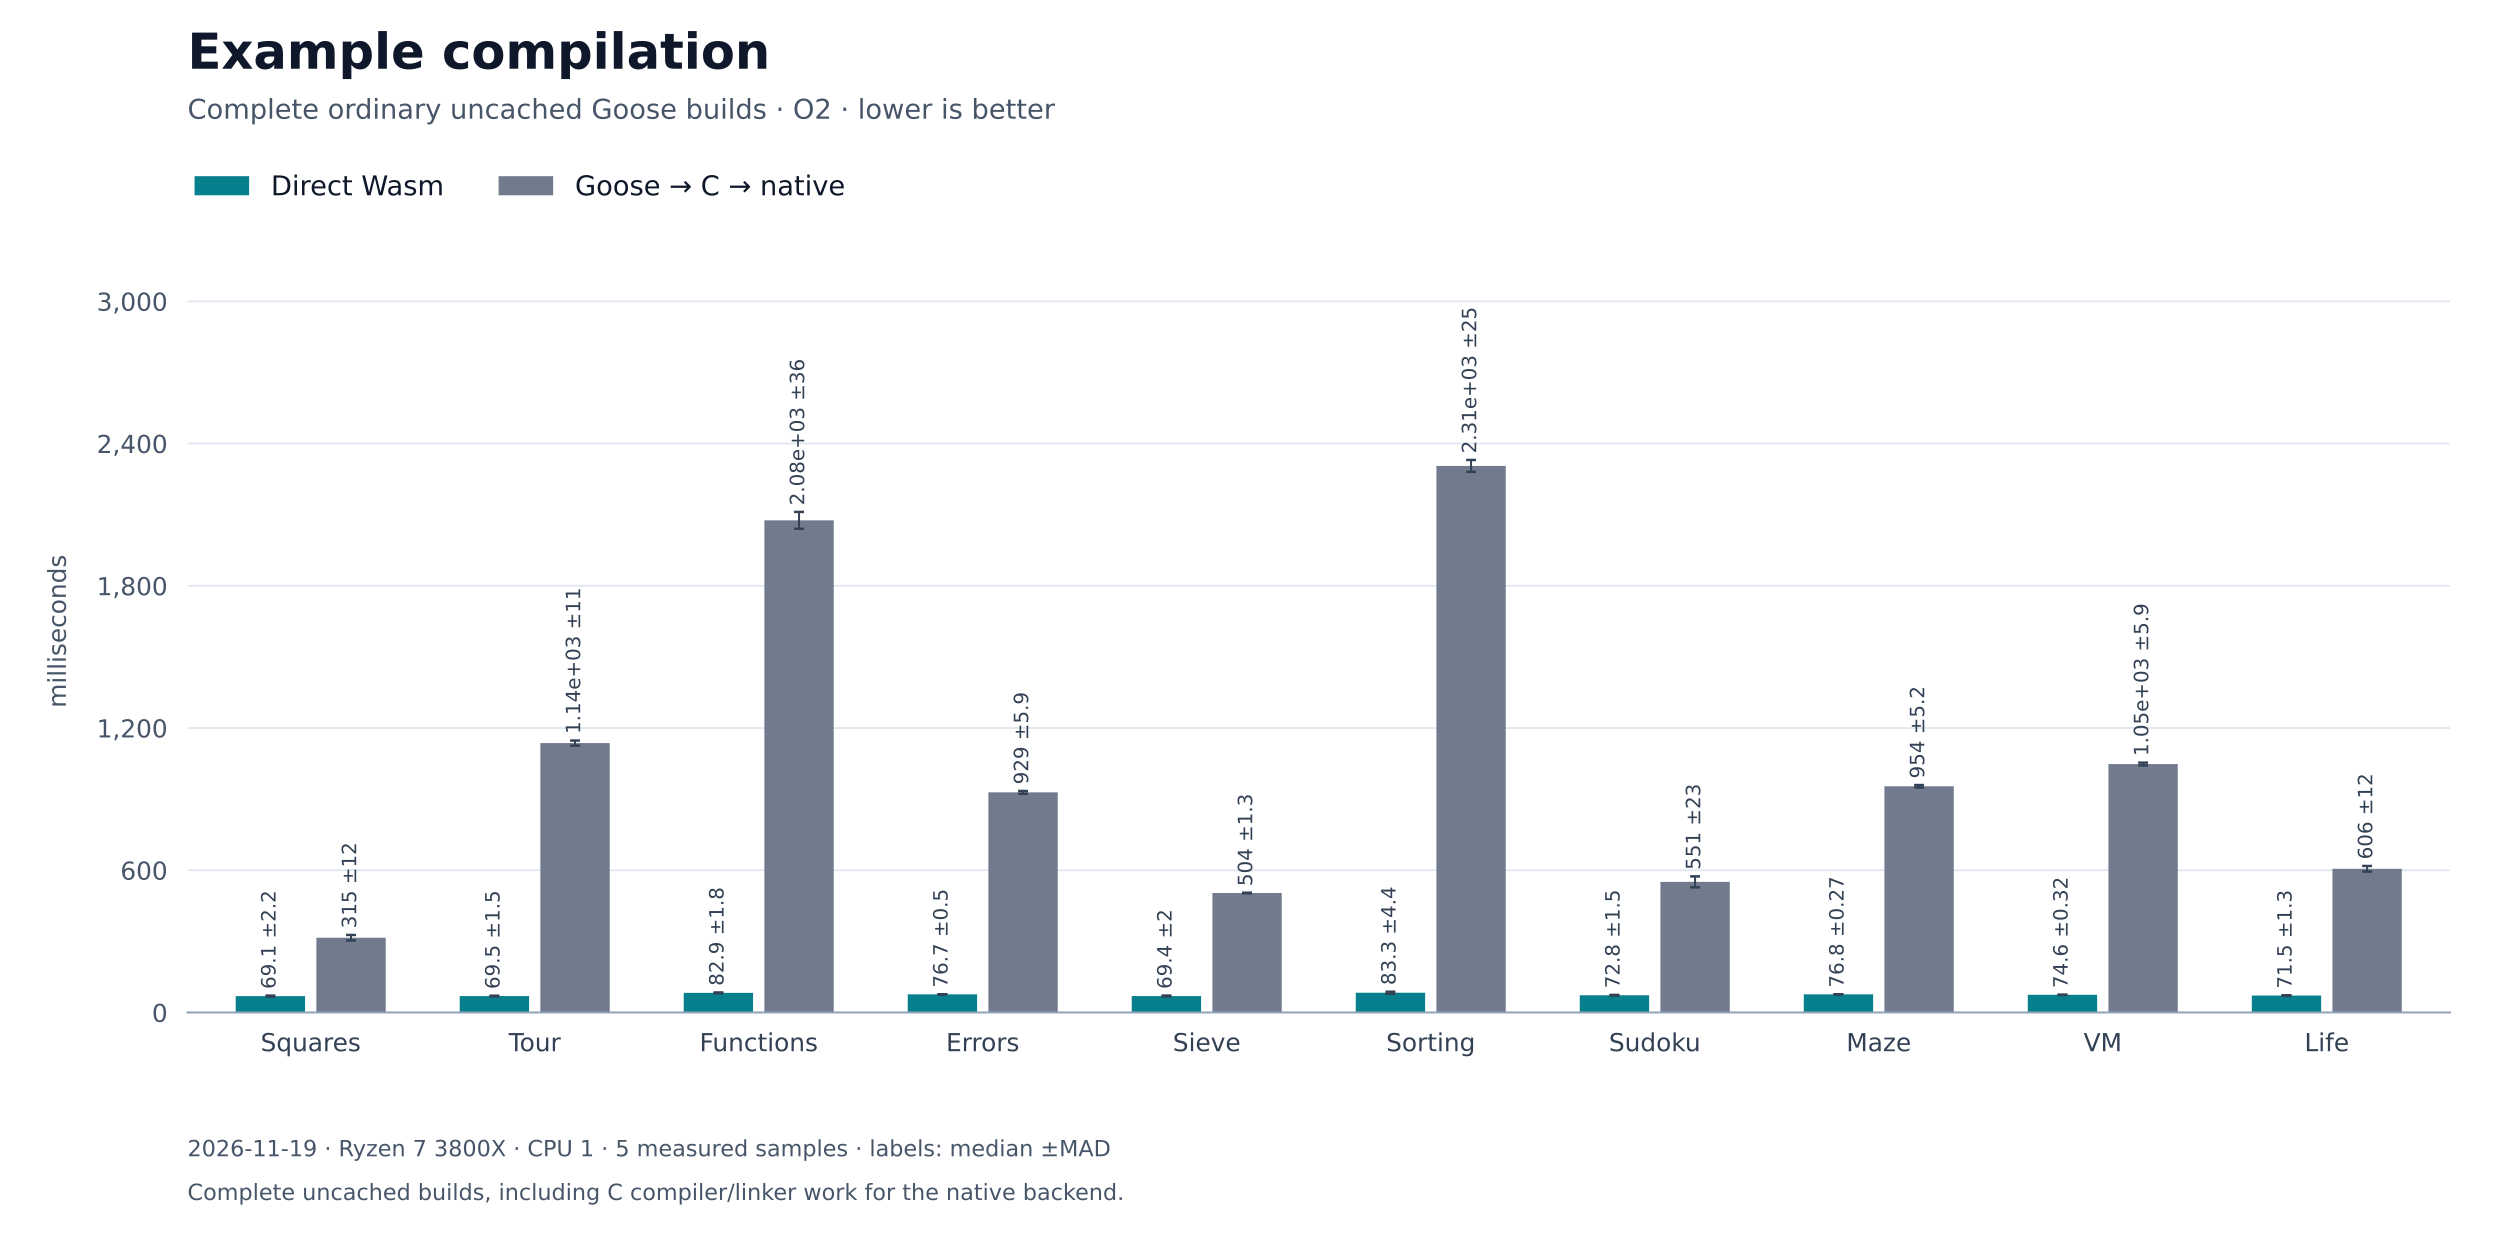
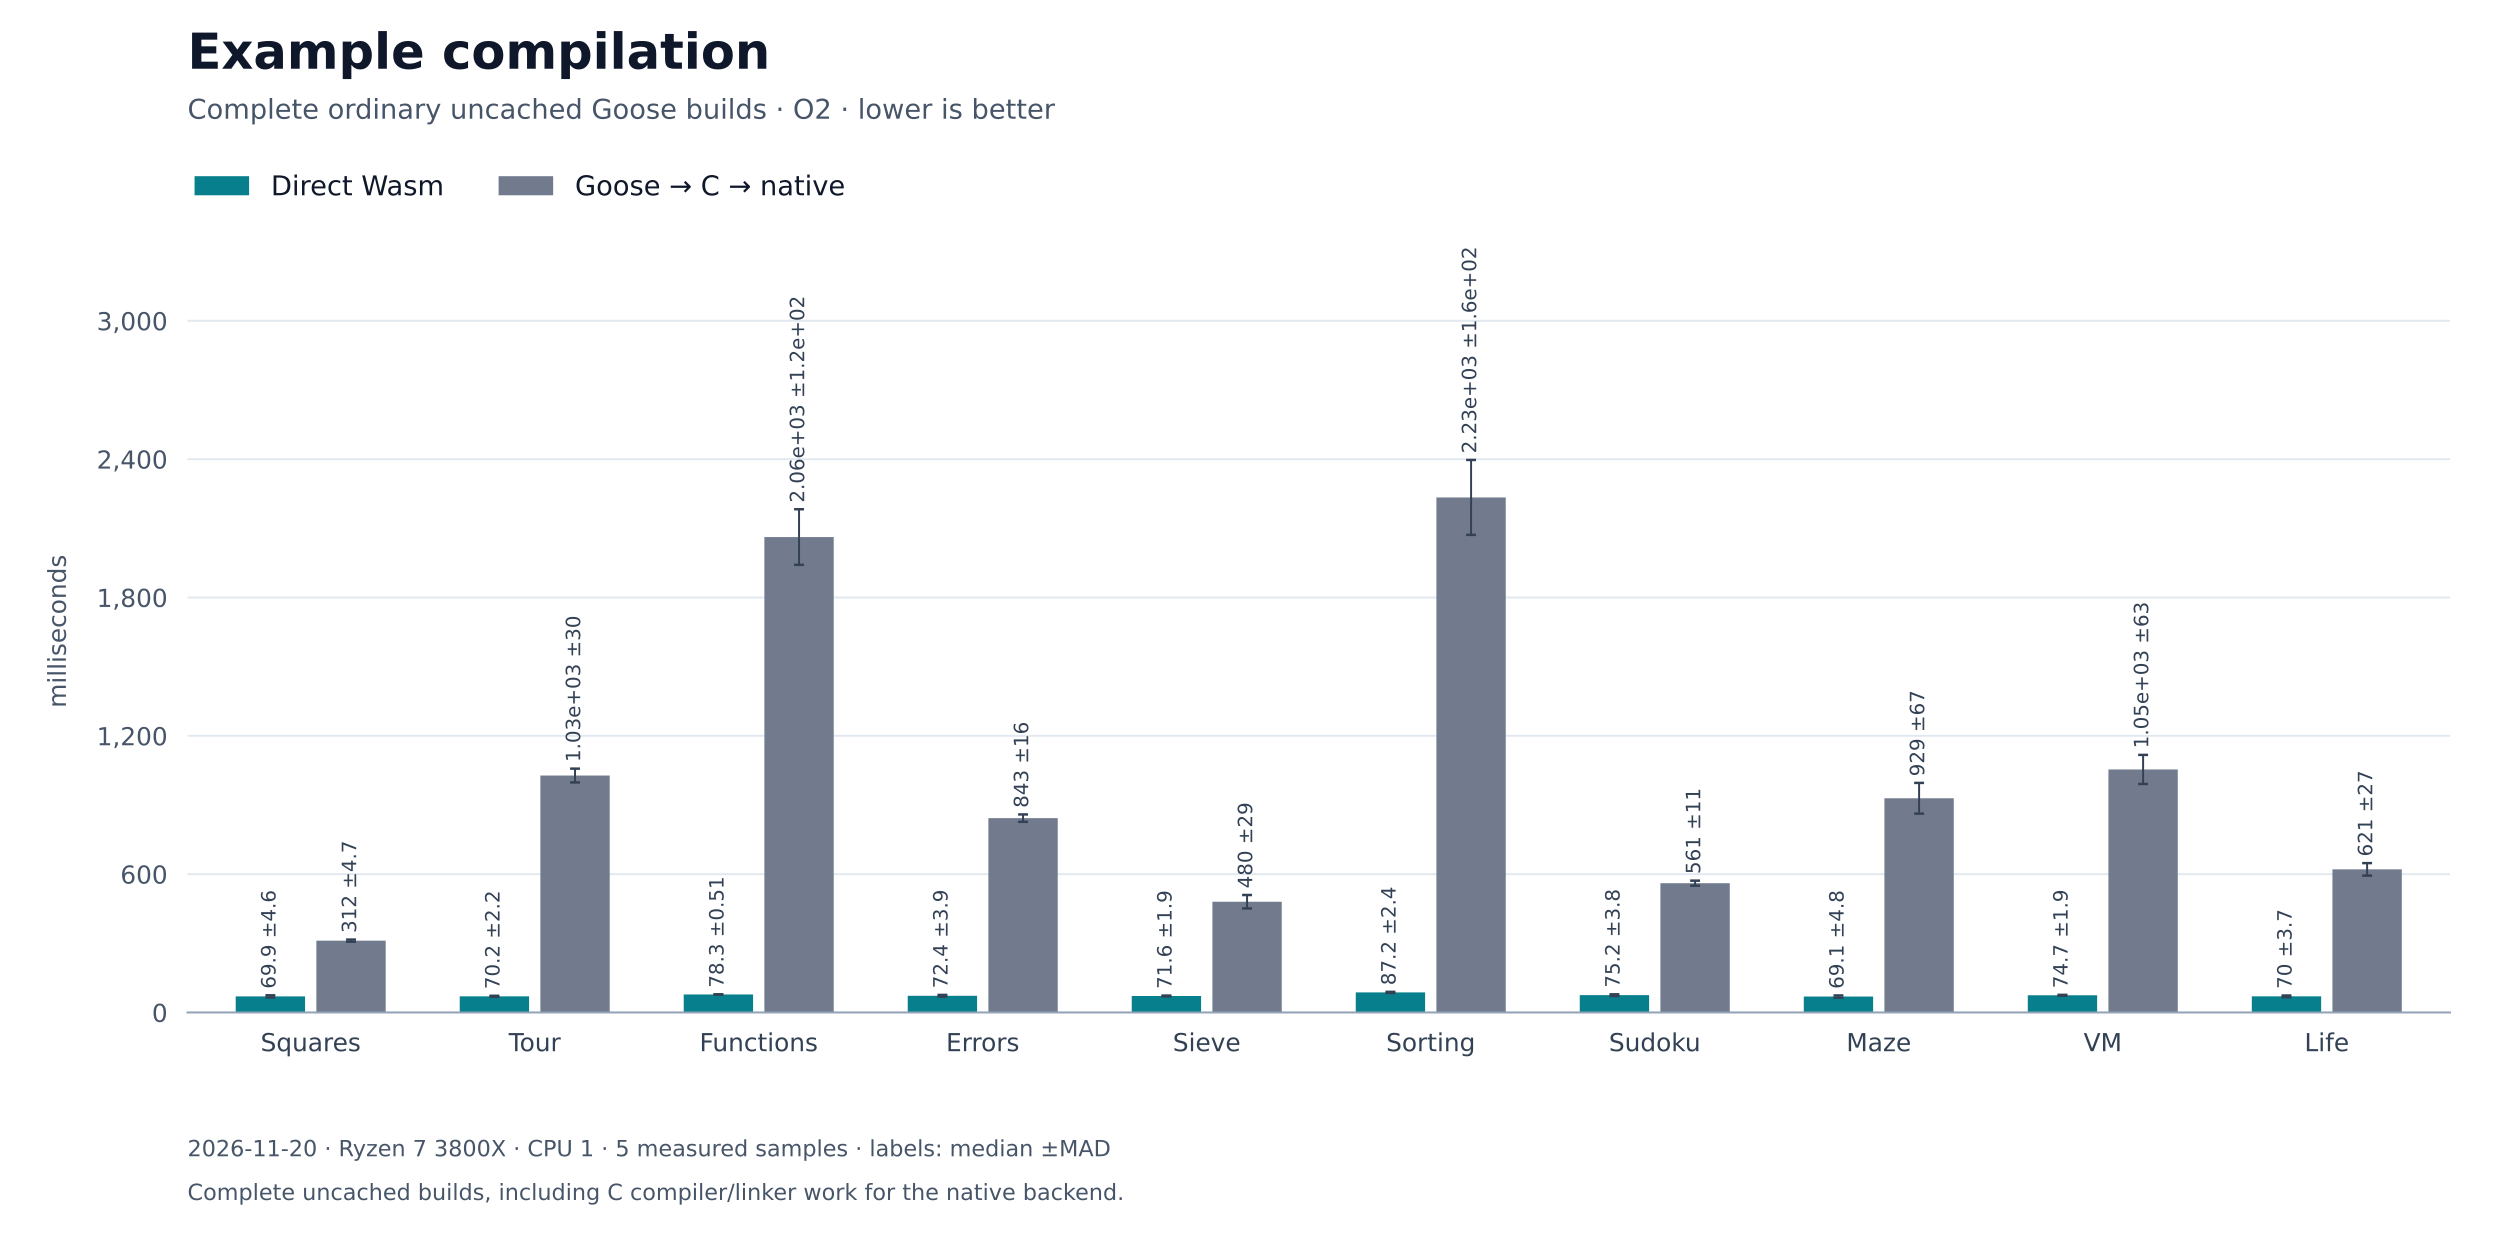
<svg xmlns="http://www.w3.org/2000/svg" xmlns:xlink="http://www.w3.org/1999/xlink" width="1008pt" height="504pt" viewBox="0 0 1008 504" version="1.1">
  <defs>
    <style type="text/css">*{stroke-linejoin: round; stroke-linecap: butt}</style>
  </defs>
  <g id="figure_1">
    <g id="patch_1">
      <path d="M 0 504 L 1008 504 L 1008 0 L 0 0 z " style="fill: #ffffff" />
    </g>
    <g id="axes_1">
      <g id="patch_2">
        <path d="M 75.6 408.24 L 987.84 408.24 L 987.84 100.8 L 75.6 100.8 z " style="fill: #ffffff" />
      </g>
      <g id="matplotlib.axis_1">
        <g id="xtick_1">
          <g id="line2d_1" />
          <g id="text_1">
            <text style="font-size: 10px; font-family: 'DejaVu Sans'; text-anchor: middle; fill: #334155" x="125.276" y="423.838" transform="rotate(-0 125.2764 423.8377)">Squares</text>
          </g>
        </g>
        <g id="xtick_2">
          <g id="line2d_2" />
          <g id="text_2">
            <text style="font-size: 10px; font-family: 'DejaVu Sans'; text-anchor: middle; fill: #334155" x="215.597" y="423.838" transform="rotate(-0 215.5972 423.8377)">Tour</text>
          </g>
        </g>
        <g id="xtick_3">
          <g id="line2d_3" />
          <g id="text_3">
            <text style="font-size: 10px; font-family: 'DejaVu Sans'; text-anchor: middle; fill: #334155" x="305.918" y="423.838" transform="rotate(-0 305.918 423.8384)">Functions</text>
          </g>
        </g>
        <g id="xtick_4">
          <g id="line2d_4" />
          <g id="text_4">
            <text style="font-size: 10px; font-family: 'DejaVu Sans'; text-anchor: middle; fill: #334155" x="396.239" y="423.838" transform="rotate(-0 396.2388 423.8377)">Errors</text>
          </g>
        </g>
        <g id="xtick_5">
          <g id="line2d_5" />
          <g id="text_5">
            <text style="font-size: 10px; font-family: 'DejaVu Sans'; text-anchor: middle; fill: #334155" x="486.56" y="423.838" transform="rotate(-0 486.5596 423.8384)">Sieve</text>
          </g>
        </g>
        <g id="xtick_6">
          <g id="line2d_6" />
          <g id="text_6">
            <text style="font-size: 10px; font-family: 'DejaVu Sans'; text-anchor: middle; fill: #334155" x="576.88" y="423.838" transform="rotate(-0 576.8804 423.8384)">Sorting</text>
          </g>
        </g>
        <g id="xtick_7">
          <g id="line2d_7" />
          <g id="text_7">
            <text style="font-size: 10px; font-family: 'DejaVu Sans'; text-anchor: middle; fill: #334155" x="667.201" y="423.838" transform="rotate(-0 667.2012 423.8384)">Sudoku</text>
          </g>
        </g>
        <g id="xtick_8">
          <g id="line2d_8" />
          <g id="text_8">
            <text style="font-size: 10px; font-family: 'DejaVu Sans'; text-anchor: middle; fill: #334155" x="757.522" y="423.838" transform="rotate(-0 757.522 423.8377)">Maze</text>
          </g>
        </g>
        <g id="xtick_9">
          <g id="line2d_9" />
          <g id="text_9">
            <text style="font-size: 10px; font-family: 'DejaVu Sans'; text-anchor: middle; fill: #334155" x="847.843" y="423.838" transform="rotate(-0 847.8428 423.8377)">VM</text>
          </g>
        </g>
        <g id="xtick_10">
          <g id="line2d_10" />
          <g id="text_10">
            <text style="font-size: 10px; font-family: 'DejaVu Sans'; text-anchor: middle; fill: #334155" x="938.164" y="423.838" transform="rotate(-0 938.1636 423.8384)">Life</text>
          </g>
        </g>
      </g>
      <g id="matplotlib.axis_2">
        <g id="ytick_1">
          <g id="line2d_11">
            <path d="M 75.6 408.24 L 987.84 408.24 " clip-path="url(#p27fe2b42cb)" style="fill: none; stroke: #e2e8f0; stroke-width: 0.8; stroke-linecap: square" />
          </g>
          <g id="line2d_12" />
          <g id="text_11">
            <text style="font-size: 10px; font-family: 'DejaVu Sans'; text-anchor: end; fill: #475569" x="67.6" y="412.039" transform="rotate(-0 67.6 412.0388)">0</text>
          </g>
        </g>
        <g id="ytick_2">
          <g id="line2d_13">
-             <path d="M 75.6 350.89 L 987.84 350.89 " clip-path="url(#p27fe2b42cb)" style="fill: none; stroke: #e2e8f0; stroke-width: 0.8; stroke-linecap: square" />
+             <path d="M 75.6 352.463 L 987.84 352.463 " clip-path="url(#p27fe2b42cb)" style="fill: none; stroke: #e2e8f0; stroke-width: 0.8; stroke-linecap: square" />
          </g>
          <g id="line2d_14" />
          <g id="text_12">
-             <text style="font-size: 10px; font-family: 'DejaVu Sans'; text-anchor: end; fill: #475569" x="67.6" y="354.689" transform="rotate(-0 67.6 354.6891)">600</text>
+             <text style="font-size: 10px; font-family: 'DejaVu Sans'; text-anchor: end; fill: #475569" x="67.6" y="356.262" transform="rotate(-0 67.6 356.262)">600</text>
          </g>
        </g>
        <g id="ytick_3">
          <g id="line2d_15">
-             <path d="M 75.6 293.541 L 987.84 293.541 " clip-path="url(#p27fe2b42cb)" style="fill: none; stroke: #e2e8f0; stroke-width: 0.8; stroke-linecap: square" />
+             <path d="M 75.6 296.686 L 987.84 296.686 " clip-path="url(#p27fe2b42cb)" style="fill: none; stroke: #e2e8f0; stroke-width: 0.8; stroke-linecap: square" />
          </g>
          <g id="line2d_16" />
          <g id="text_13">
-             <text style="font-size: 10px; font-family: 'DejaVu Sans'; text-anchor: end; fill: #475569" x="67.6" y="297.339" transform="rotate(-0 67.6 297.3394)">1,200</text>
+             <text style="font-size: 10px; font-family: 'DejaVu Sans'; text-anchor: end; fill: #475569" x="67.6" y="300.485" transform="rotate(-0 67.6 300.4851)">1,200</text>
          </g>
        </g>
        <g id="ytick_4">
          <g id="line2d_17">
-             <path d="M 75.6 236.191 L 987.84 236.191 " clip-path="url(#p27fe2b42cb)" style="fill: none; stroke: #e2e8f0; stroke-width: 0.8; stroke-linecap: square" />
+             <path d="M 75.6 240.909 L 987.84 240.909 " clip-path="url(#p27fe2b42cb)" style="fill: none; stroke: #e2e8f0; stroke-width: 0.8; stroke-linecap: square" />
          </g>
          <g id="line2d_18" />
          <g id="text_14">
-             <text style="font-size: 10px; font-family: 'DejaVu Sans'; text-anchor: end; fill: #475569" x="67.6" y="239.99" transform="rotate(-0 67.6 239.9896)">1,800</text>
+             <text style="font-size: 10px; font-family: 'DejaVu Sans'; text-anchor: end; fill: #475569" x="67.6" y="244.708" transform="rotate(-0 67.6 244.7083)">1,800</text>
          </g>
        </g>
        <g id="ytick_5">
          <g id="line2d_19">
-             <path d="M 75.6 178.841 L 987.84 178.841 " clip-path="url(#p27fe2b42cb)" style="fill: none; stroke: #e2e8f0; stroke-width: 0.8; stroke-linecap: square" />
+             <path d="M 75.6 185.133 L 987.84 185.133 " clip-path="url(#p27fe2b42cb)" style="fill: none; stroke: #e2e8f0; stroke-width: 0.8; stroke-linecap: square" />
          </g>
          <g id="line2d_20" />
          <g id="text_15">
-             <text style="font-size: 10px; font-family: 'DejaVu Sans'; text-anchor: end; fill: #475569" x="67.6" y="182.64" transform="rotate(-0 67.6 182.6399)">2,400</text>
+             <text style="font-size: 10px; font-family: 'DejaVu Sans'; text-anchor: end; fill: #475569" x="67.6" y="188.931" transform="rotate(-0 67.6 188.9314)">2,400</text>
          </g>
        </g>
        <g id="ytick_6">
          <g id="line2d_21">
-             <path d="M 75.6 121.491 L 987.84 121.491 " clip-path="url(#p27fe2b42cb)" style="fill: none; stroke: #e2e8f0; stroke-width: 0.8; stroke-linecap: square" />
+             <path d="M 75.6 129.356 L 987.84 129.356 " clip-path="url(#p27fe2b42cb)" style="fill: none; stroke: #e2e8f0; stroke-width: 0.8; stroke-linecap: square" />
          </g>
          <g id="line2d_22" />
          <g id="text_16">
-             <text style="font-size: 10px; font-family: 'DejaVu Sans'; text-anchor: end; fill: #475569" x="67.6" y="125.29" transform="rotate(-0 67.6 125.2902)">3,000</text>
+             <text style="font-size: 10px; font-family: 'DejaVu Sans'; text-anchor: end; fill: #475569" x="67.6" y="133.155" transform="rotate(-0 67.6 133.1545)">3,000</text>
          </g>
        </g>
        <g id="text_17">
          <text style="font-size: 10px; font-family: 'DejaVu Sans'; text-anchor: middle; fill: #475569" x="26.57" y="254.52" transform="rotate(-90 26.56953 254.52)">milliseconds</text>
        </g>
      </g>
      <g id="patch_3">
-         <path d="M 95.037 408.24 L 123 408.24 L 123 401.631 L 95.037 401.631 z " clip-path="url(#p27fe2b42cb)" style="fill: #087f8c" />
+         <path d="M 95.037 408.24 L 123 408.24 L 123 401.744 L 95.037 401.744 z " clip-path="url(#p27fe2b42cb)" style="fill: #087f8c" />
      </g>
      <g id="patch_4">
-         <path d="M 185.358 408.24 L 213.321 408.24 L 213.321 401.601 L 185.358 401.601 z " clip-path="url(#p27fe2b42cb)" style="fill: #087f8c" />
+         <path d="M 185.358 408.24 L 213.321 408.24 L 213.321 401.717 L 185.358 401.717 z " clip-path="url(#p27fe2b42cb)" style="fill: #087f8c" />
      </g>
      <g id="patch_5">
-         <path d="M 275.679 408.24 L 303.642 408.24 L 303.642 400.32 L 275.679 400.32 z " clip-path="url(#p27fe2b42cb)" style="fill: #087f8c" />
+         <path d="M 275.679 408.24 L 303.642 408.24 L 303.642 400.959 L 275.679 400.959 z " clip-path="url(#p27fe2b42cb)" style="fill: #087f8c" />
      </g>
      <g id="patch_6">
-         <path d="M 365.999 408.24 L 393.963 408.24 L 393.963 400.913 L 365.999 400.913 z " clip-path="url(#p27fe2b42cb)" style="fill: #087f8c" />
+         <path d="M 365.999 408.24 L 393.963 408.24 L 393.963 401.513 L 365.999 401.513 z " clip-path="url(#p27fe2b42cb)" style="fill: #087f8c" />
      </g>
      <g id="patch_7">
-         <path d="M 456.32 408.24 L 484.284 408.24 L 484.284 401.605 L 456.32 401.605 z " clip-path="url(#p27fe2b42cb)" style="fill: #087f8c" />
+         <path d="M 456.32 408.24 L 484.284 408.24 L 484.284 401.584 L 456.32 401.584 z " clip-path="url(#p27fe2b42cb)" style="fill: #087f8c" />
      </g>
      <g id="patch_8">
-         <path d="M 546.641 408.24 L 574.604 408.24 L 574.604 400.277 L 546.641 400.277 z " clip-path="url(#p27fe2b42cb)" style="fill: #087f8c" />
+         <path d="M 546.641 408.24 L 574.604 408.24 L 574.604 400.138 L 546.641 400.138 z " clip-path="url(#p27fe2b42cb)" style="fill: #087f8c" />
      </g>
      <g id="patch_9">
-         <path d="M 636.962 408.24 L 664.925 408.24 L 664.925 401.282 L 636.962 401.282 z " clip-path="url(#p27fe2b42cb)" style="fill: #087f8c" />
+         <path d="M 636.962 408.24 L 664.925 408.24 L 664.925 401.248 L 636.962 401.248 z " clip-path="url(#p27fe2b42cb)" style="fill: #087f8c" />
      </g>
      <g id="patch_10">
-         <path d="M 727.283 408.24 L 755.246 408.24 L 755.246 400.902 L 727.283 400.902 z " clip-path="url(#p27fe2b42cb)" style="fill: #087f8c" />
+         <path d="M 727.283 408.24 L 755.246 408.24 L 755.246 401.814 L 727.283 401.814 z " clip-path="url(#p27fe2b42cb)" style="fill: #087f8c" />
      </g>
      <g id="patch_11">
-         <path d="M 817.603 408.24 L 845.567 408.24 L 845.567 401.109 L 817.603 401.109 z " clip-path="url(#p27fe2b42cb)" style="fill: #087f8c" />
+         <path d="M 817.603 408.24 L 845.567 408.24 L 845.567 401.295 L 817.603 401.295 z " clip-path="url(#p27fe2b42cb)" style="fill: #087f8c" />
      </g>
      <g id="patch_12">
-         <path d="M 907.924 408.24 L 935.887 408.24 L 935.887 401.405 L 907.924 401.405 z " clip-path="url(#p27fe2b42cb)" style="fill: #087f8c" />
+         <path d="M 907.924 408.24 L 935.887 408.24 L 935.887 401.731 L 907.924 401.731 z " clip-path="url(#p27fe2b42cb)" style="fill: #087f8c" />
      </g>
      <g id="patch_13">
-         <path d="M 127.553 408.24 L 155.516 408.24 L 155.516 378.092 L 127.553 378.092 z " clip-path="url(#p27fe2b42cb)" style="fill: #727b8e" />
+         <path d="M 127.553 408.24 L 155.516 408.24 L 155.516 379.264 L 127.553 379.264 z " clip-path="url(#p27fe2b42cb)" style="fill: #727b8e" />
      </g>
      <g id="patch_14">
-         <path d="M 217.873 408.24 L 245.837 408.24 L 245.837 299.61 L 217.873 299.61 z " clip-path="url(#p27fe2b42cb)" style="fill: #727b8e" />
+         <path d="M 217.873 408.24 L 245.837 408.24 L 245.837 312.7 L 217.873 312.7 z " clip-path="url(#p27fe2b42cb)" style="fill: #727b8e" />
      </g>
      <g id="patch_15">
-         <path d="M 308.194 408.24 L 336.157 408.24 L 336.157 209.804 L 308.194 209.804 z " clip-path="url(#p27fe2b42cb)" style="fill: #727b8e" />
+         <path d="M 308.194 408.24 L 336.157 408.24 L 336.157 216.533 L 308.194 216.533 z " clip-path="url(#p27fe2b42cb)" style="fill: #727b8e" />
      </g>
      <g id="patch_16">
-         <path d="M 398.515 408.24 L 426.478 408.24 L 426.478 319.472 L 398.515 319.472 z " clip-path="url(#p27fe2b42cb)" style="fill: #727b8e" />
+         <path d="M 398.515 408.24 L 426.478 408.24 L 426.478 329.881 L 398.515 329.881 z " clip-path="url(#p27fe2b42cb)" style="fill: #727b8e" />
      </g>
      <g id="patch_17">
-         <path d="M 488.836 408.24 L 516.799 408.24 L 516.799 360.063 L 488.836 360.063 z " clip-path="url(#p27fe2b42cb)" style="fill: #727b8e" />
+         <path d="M 488.836 408.24 L 516.799 408.24 L 516.799 363.574 L 488.836 363.574 z " clip-path="url(#p27fe2b42cb)" style="fill: #727b8e" />
      </g>
      <g id="patch_18">
-         <path d="M 579.156 408.24 L 607.12 408.24 L 607.12 187.854 L 579.156 187.854 z " clip-path="url(#p27fe2b42cb)" style="fill: #727b8e" />
+         <path d="M 579.156 408.24 L 607.12 408.24 L 607.12 200.57 L 579.156 200.57 z " clip-path="url(#p27fe2b42cb)" style="fill: #727b8e" />
      </g>
      <g id="patch_19">
-         <path d="M 669.477 408.24 L 697.441 408.24 L 697.441 355.578 L 669.477 355.578 z " clip-path="url(#p27fe2b42cb)" style="fill: #727b8e" />
+         <path d="M 669.477 408.24 L 697.441 408.24 L 697.441 356.095 L 669.477 356.095 z " clip-path="url(#p27fe2b42cb)" style="fill: #727b8e" />
      </g>
      <g id="patch_20">
-         <path d="M 759.798 408.24 L 787.761 408.24 L 787.761 317.027 L 759.798 317.027 z " clip-path="url(#p27fe2b42cb)" style="fill: #727b8e" />
+         <path d="M 759.798 408.24 L 787.761 408.24 L 787.761 321.864 L 759.798 321.864 z " clip-path="url(#p27fe2b42cb)" style="fill: #727b8e" />
      </g>
      <g id="patch_21">
-         <path d="M 850.119 408.24 L 878.082 408.24 L 878.082 308.062 L 850.119 308.062 z " clip-path="url(#p27fe2b42cb)" style="fill: #727b8e" />
+         <path d="M 850.119 408.24 L 878.082 408.24 L 878.082 310.237 L 850.119 310.237 z " clip-path="url(#p27fe2b42cb)" style="fill: #727b8e" />
      </g>
      <g id="patch_22">
-         <path d="M 940.44 408.24 L 968.403 408.24 L 968.403 350.302 L 940.44 350.302 z " clip-path="url(#p27fe2b42cb)" style="fill: #727b8e" />
+         <path d="M 940.44 408.24 L 968.403 408.24 L 968.403 350.526 L 940.44 350.526 z " clip-path="url(#p27fe2b42cb)" style="fill: #727b8e" />
      </g>
      <g id="LineCollection_1">
-         <path d="M 109.019 401.842 L 109.019 401.419 " clip-path="url(#p27fe2b42cb)" style="fill: none; stroke: #334155; stroke-width: 0.8" />
-         <path d="M 199.339 401.741 L 199.339 401.461 " clip-path="url(#p27fe2b42cb)" style="fill: none; stroke: #334155; stroke-width: 0.8" />
-         <path d="M 289.66 400.497 L 289.66 400.144 " clip-path="url(#p27fe2b42cb)" style="fill: none; stroke: #334155; stroke-width: 0.8" />
-         <path d="M 379.981 400.961 L 379.981 400.866 " clip-path="url(#p27fe2b42cb)" style="fill: none; stroke: #334155; stroke-width: 0.8" />
-         <path d="M 470.302 401.798 L 470.302 401.412 " clip-path="url(#p27fe2b42cb)" style="fill: none; stroke: #334155; stroke-width: 0.8" />
-         <path d="M 560.623 400.695 L 560.623 399.858 " clip-path="url(#p27fe2b42cb)" style="fill: none; stroke: #334155; stroke-width: 0.8" />
-         <path d="M 650.943 401.43 L 650.943 401.135 " clip-path="url(#p27fe2b42cb)" style="fill: none; stroke: #334155; stroke-width: 0.8" />
-         <path d="M 741.264 400.927 L 741.264 400.876 " clip-path="url(#p27fe2b42cb)" style="fill: none; stroke: #334155; stroke-width: 0.8" />
-         <path d="M 831.585 401.14 L 831.585 401.078 " clip-path="url(#p27fe2b42cb)" style="fill: none; stroke: #334155; stroke-width: 0.8" />
-         <path d="M 921.906 401.528 L 921.906 401.282 " clip-path="url(#p27fe2b42cb)" style="fill: none; stroke: #334155; stroke-width: 0.8" />
+         <path d="M 109.019 402.174 L 109.019 401.314 " clip-path="url(#p27fe2b42cb)" style="fill: none; stroke: #334155; stroke-width: 0.8" />
+         <path d="M 199.339 401.925 L 199.339 401.508 " clip-path="url(#p27fe2b42cb)" style="fill: none; stroke: #334155; stroke-width: 0.8" />
+         <path d="M 289.66 401.006 L 289.66 400.912 " clip-path="url(#p27fe2b42cb)" style="fill: none; stroke: #334155; stroke-width: 0.8" />
+         <path d="M 379.981 401.88 L 379.981 401.146 " clip-path="url(#p27fe2b42cb)" style="fill: none; stroke: #334155; stroke-width: 0.8" />
+         <path d="M 470.302 401.761 L 470.302 401.406 " clip-path="url(#p27fe2b42cb)" style="fill: none; stroke: #334155; stroke-width: 0.8" />
+         <path d="M 560.623 400.364 L 560.623 399.911 " clip-path="url(#p27fe2b42cb)" style="fill: none; stroke: #334155; stroke-width: 0.8" />
+         <path d="M 650.943 401.603 L 650.943 400.893 " clip-path="url(#p27fe2b42cb)" style="fill: none; stroke: #334155; stroke-width: 0.8" />
+         <path d="M 741.264 402.261 L 741.264 401.366 " clip-path="url(#p27fe2b42cb)" style="fill: none; stroke: #334155; stroke-width: 0.8" />
+         <path d="M 831.585 401.472 L 831.585 401.118 " clip-path="url(#p27fe2b42cb)" style="fill: none; stroke: #334155; stroke-width: 0.8" />
+         <path d="M 921.906 402.078 L 921.906 401.384 " clip-path="url(#p27fe2b42cb)" style="fill: none; stroke: #334155; stroke-width: 0.8" />
      </g>
      <g id="line2d_23">
        <defs>
          <path id="m630ef24590" d="M 2 0 L -2 -0 " style="stroke: #334155" />
        </defs>
        <g clip-path="url(#p27fe2b42cb)">
-           <use xlink:href="#m630ef24590" x="109.019" y="401.842" style="fill: #1f77b4; stroke: #334155" />
-           <use xlink:href="#m630ef24590" x="199.339" y="401.741" style="fill: #1f77b4; stroke: #334155" />
-           <use xlink:href="#m630ef24590" x="289.66" y="400.497" style="fill: #1f77b4; stroke: #334155" />
-           <use xlink:href="#m630ef24590" x="379.981" y="400.961" style="fill: #1f77b4; stroke: #334155" />
-           <use xlink:href="#m630ef24590" x="470.302" y="401.798" style="fill: #1f77b4; stroke: #334155" />
-           <use xlink:href="#m630ef24590" x="560.623" y="400.695" style="fill: #1f77b4; stroke: #334155" />
-           <use xlink:href="#m630ef24590" x="650.943" y="401.43" style="fill: #1f77b4; stroke: #334155" />
-           <use xlink:href="#m630ef24590" x="741.264" y="400.927" style="fill: #1f77b4; stroke: #334155" />
-           <use xlink:href="#m630ef24590" x="831.585" y="401.14" style="fill: #1f77b4; stroke: #334155" />
-           <use xlink:href="#m630ef24590" x="921.906" y="401.528" style="fill: #1f77b4; stroke: #334155" />
+           <use xlink:href="#m630ef24590" x="109.019" y="402.174" style="fill: #1f77b4; stroke: #334155" />
+           <use xlink:href="#m630ef24590" x="199.339" y="401.925" style="fill: #1f77b4; stroke: #334155" />
+           <use xlink:href="#m630ef24590" x="289.66" y="401.006" style="fill: #1f77b4; stroke: #334155" />
+           <use xlink:href="#m630ef24590" x="379.981" y="401.88" style="fill: #1f77b4; stroke: #334155" />
+           <use xlink:href="#m630ef24590" x="470.302" y="401.761" style="fill: #1f77b4; stroke: #334155" />
+           <use xlink:href="#m630ef24590" x="560.623" y="400.364" style="fill: #1f77b4; stroke: #334155" />
+           <use xlink:href="#m630ef24590" x="650.943" y="401.603" style="fill: #1f77b4; stroke: #334155" />
+           <use xlink:href="#m630ef24590" x="741.264" y="402.261" style="fill: #1f77b4; stroke: #334155" />
+           <use xlink:href="#m630ef24590" x="831.585" y="401.472" style="fill: #1f77b4; stroke: #334155" />
+           <use xlink:href="#m630ef24590" x="921.906" y="402.078" style="fill: #1f77b4; stroke: #334155" />
        </g>
      </g>
      <g id="line2d_24">
        <g clip-path="url(#p27fe2b42cb)">
-           <use xlink:href="#m630ef24590" x="109.019" y="401.419" style="fill: #1f77b4; stroke: #334155" />
-           <use xlink:href="#m630ef24590" x="199.339" y="401.461" style="fill: #1f77b4; stroke: #334155" />
-           <use xlink:href="#m630ef24590" x="289.66" y="400.144" style="fill: #1f77b4; stroke: #334155" />
-           <use xlink:href="#m630ef24590" x="379.981" y="400.866" style="fill: #1f77b4; stroke: #334155" />
-           <use xlink:href="#m630ef24590" x="470.302" y="401.412" style="fill: #1f77b4; stroke: #334155" />
-           <use xlink:href="#m630ef24590" x="560.623" y="399.858" style="fill: #1f77b4; stroke: #334155" />
-           <use xlink:href="#m630ef24590" x="650.943" y="401.135" style="fill: #1f77b4; stroke: #334155" />
-           <use xlink:href="#m630ef24590" x="741.264" y="400.876" style="fill: #1f77b4; stroke: #334155" />
-           <use xlink:href="#m630ef24590" x="831.585" y="401.078" style="fill: #1f77b4; stroke: #334155" />
-           <use xlink:href="#m630ef24590" x="921.906" y="401.282" style="fill: #1f77b4; stroke: #334155" />
+           <use xlink:href="#m630ef24590" x="109.019" y="401.314" style="fill: #1f77b4; stroke: #334155" />
+           <use xlink:href="#m630ef24590" x="199.339" y="401.508" style="fill: #1f77b4; stroke: #334155" />
+           <use xlink:href="#m630ef24590" x="289.66" y="400.912" style="fill: #1f77b4; stroke: #334155" />
+           <use xlink:href="#m630ef24590" x="379.981" y="401.146" style="fill: #1f77b4; stroke: #334155" />
+           <use xlink:href="#m630ef24590" x="470.302" y="401.406" style="fill: #1f77b4; stroke: #334155" />
+           <use xlink:href="#m630ef24590" x="560.623" y="399.911" style="fill: #1f77b4; stroke: #334155" />
+           <use xlink:href="#m630ef24590" x="650.943" y="400.893" style="fill: #1f77b4; stroke: #334155" />
+           <use xlink:href="#m630ef24590" x="741.264" y="401.366" style="fill: #1f77b4; stroke: #334155" />
+           <use xlink:href="#m630ef24590" x="831.585" y="401.118" style="fill: #1f77b4; stroke: #334155" />
+           <use xlink:href="#m630ef24590" x="921.906" y="401.384" style="fill: #1f77b4; stroke: #334155" />
        </g>
      </g>
      <g id="LineCollection_2">
-         <path d="M 141.534 379.213 L 141.534 376.972 " clip-path="url(#p27fe2b42cb)" style="fill: none; stroke: #334155; stroke-width: 0.8" />
-         <path d="M 231.855 300.628 L 231.855 298.593 " clip-path="url(#p27fe2b42cb)" style="fill: none; stroke: #334155; stroke-width: 0.8" />
-         <path d="M 322.176 213.201 L 322.176 206.408 " clip-path="url(#p27fe2b42cb)" style="fill: none; stroke: #334155; stroke-width: 0.8" />
-         <path d="M 412.497 320.032 L 412.497 318.912 " clip-path="url(#p27fe2b42cb)" style="fill: none; stroke: #334155; stroke-width: 0.8" />
-         <path d="M 502.817 360.189 L 502.817 359.938 " clip-path="url(#p27fe2b42cb)" style="fill: none; stroke: #334155; stroke-width: 0.8" />
-         <path d="M 593.138 190.25 L 593.138 185.457 " clip-path="url(#p27fe2b42cb)" style="fill: none; stroke: #334155; stroke-width: 0.8" />
-         <path d="M 683.459 357.791 L 683.459 353.365 " clip-path="url(#p27fe2b42cb)" style="fill: none; stroke: #334155; stroke-width: 0.8" />
-         <path d="M 773.78 317.522 L 773.78 316.532 " clip-path="url(#p27fe2b42cb)" style="fill: none; stroke: #334155; stroke-width: 0.8" />
-         <path d="M 864.101 308.622 L 864.101 307.501 " clip-path="url(#p27fe2b42cb)" style="fill: none; stroke: #334155; stroke-width: 0.8" />
-         <path d="M 954.421 351.447 L 954.421 349.158 " clip-path="url(#p27fe2b42cb)" style="fill: none; stroke: #334155; stroke-width: 0.8" />
+         <path d="M 141.534 379.704 L 141.534 378.824 " clip-path="url(#p27fe2b42cb)" style="fill: none; stroke: #334155; stroke-width: 0.8" />
+         <path d="M 231.855 315.487 L 231.855 309.913 " clip-path="url(#p27fe2b42cb)" style="fill: none; stroke: #334155; stroke-width: 0.8" />
+         <path d="M 322.176 227.739 L 322.176 205.327 " clip-path="url(#p27fe2b42cb)" style="fill: none; stroke: #334155; stroke-width: 0.8" />
+         <path d="M 412.497 331.372 L 412.497 328.389 " clip-path="url(#p27fe2b42cb)" style="fill: none; stroke: #334155; stroke-width: 0.8" />
+         <path d="M 502.817 366.287 L 502.817 360.862 " clip-path="url(#p27fe2b42cb)" style="fill: none; stroke: #334155; stroke-width: 0.8" />
+         <path d="M 593.138 215.682 L 593.138 185.457 " clip-path="url(#p27fe2b42cb)" style="fill: none; stroke: #334155; stroke-width: 0.8" />
+         <path d="M 683.459 357.105 L 683.459 355.085 " clip-path="url(#p27fe2b42cb)" style="fill: none; stroke: #334155; stroke-width: 0.8" />
+         <path d="M 773.78 328.062 L 773.78 315.667 " clip-path="url(#p27fe2b42cb)" style="fill: none; stroke: #334155; stroke-width: 0.8" />
+         <path d="M 864.101 316.105 L 864.101 304.368 " clip-path="url(#p27fe2b42cb)" style="fill: none; stroke: #334155; stroke-width: 0.8" />
+         <path d="M 954.421 353.056 L 954.421 347.995 " clip-path="url(#p27fe2b42cb)" style="fill: none; stroke: #334155; stroke-width: 0.8" />
      </g>
      <g id="line2d_25">
        <g clip-path="url(#p27fe2b42cb)">
-           <use xlink:href="#m630ef24590" x="141.534" y="379.213" style="fill: #1f77b4; stroke: #334155" />
-           <use xlink:href="#m630ef24590" x="231.855" y="300.628" style="fill: #1f77b4; stroke: #334155" />
-           <use xlink:href="#m630ef24590" x="322.176" y="213.201" style="fill: #1f77b4; stroke: #334155" />
-           <use xlink:href="#m630ef24590" x="412.497" y="320.032" style="fill: #1f77b4; stroke: #334155" />
-           <use xlink:href="#m630ef24590" x="502.817" y="360.189" style="fill: #1f77b4; stroke: #334155" />
-           <use xlink:href="#m630ef24590" x="593.138" y="190.25" style="fill: #1f77b4; stroke: #334155" />
-           <use xlink:href="#m630ef24590" x="683.459" y="357.791" style="fill: #1f77b4; stroke: #334155" />
-           <use xlink:href="#m630ef24590" x="773.78" y="317.522" style="fill: #1f77b4; stroke: #334155" />
-           <use xlink:href="#m630ef24590" x="864.101" y="308.622" style="fill: #1f77b4; stroke: #334155" />
-           <use xlink:href="#m630ef24590" x="954.421" y="351.447" style="fill: #1f77b4; stroke: #334155" />
+           <use xlink:href="#m630ef24590" x="141.534" y="379.704" style="fill: #1f77b4; stroke: #334155" />
+           <use xlink:href="#m630ef24590" x="231.855" y="315.487" style="fill: #1f77b4; stroke: #334155" />
+           <use xlink:href="#m630ef24590" x="322.176" y="227.739" style="fill: #1f77b4; stroke: #334155" />
+           <use xlink:href="#m630ef24590" x="412.497" y="331.372" style="fill: #1f77b4; stroke: #334155" />
+           <use xlink:href="#m630ef24590" x="502.817" y="366.287" style="fill: #1f77b4; stroke: #334155" />
+           <use xlink:href="#m630ef24590" x="593.138" y="215.682" style="fill: #1f77b4; stroke: #334155" />
+           <use xlink:href="#m630ef24590" x="683.459" y="357.105" style="fill: #1f77b4; stroke: #334155" />
+           <use xlink:href="#m630ef24590" x="773.78" y="328.062" style="fill: #1f77b4; stroke: #334155" />
+           <use xlink:href="#m630ef24590" x="864.101" y="316.105" style="fill: #1f77b4; stroke: #334155" />
+           <use xlink:href="#m630ef24590" x="954.421" y="353.056" style="fill: #1f77b4; stroke: #334155" />
        </g>
      </g>
      <g id="line2d_26">
        <g clip-path="url(#p27fe2b42cb)">
-           <use xlink:href="#m630ef24590" x="141.534" y="376.972" style="fill: #1f77b4; stroke: #334155" />
-           <use xlink:href="#m630ef24590" x="231.855" y="298.593" style="fill: #1f77b4; stroke: #334155" />
-           <use xlink:href="#m630ef24590" x="322.176" y="206.408" style="fill: #1f77b4; stroke: #334155" />
-           <use xlink:href="#m630ef24590" x="412.497" y="318.912" style="fill: #1f77b4; stroke: #334155" />
-           <use xlink:href="#m630ef24590" x="502.817" y="359.938" style="fill: #1f77b4; stroke: #334155" />
+           <use xlink:href="#m630ef24590" x="141.534" y="378.824" style="fill: #1f77b4; stroke: #334155" />
+           <use xlink:href="#m630ef24590" x="231.855" y="309.913" style="fill: #1f77b4; stroke: #334155" />
+           <use xlink:href="#m630ef24590" x="322.176" y="205.327" style="fill: #1f77b4; stroke: #334155" />
+           <use xlink:href="#m630ef24590" x="412.497" y="328.389" style="fill: #1f77b4; stroke: #334155" />
+           <use xlink:href="#m630ef24590" x="502.817" y="360.862" style="fill: #1f77b4; stroke: #334155" />
          <use xlink:href="#m630ef24590" x="593.138" y="185.457" style="fill: #1f77b4; stroke: #334155" />
-           <use xlink:href="#m630ef24590" x="683.459" y="353.365" style="fill: #1f77b4; stroke: #334155" />
-           <use xlink:href="#m630ef24590" x="773.78" y="316.532" style="fill: #1f77b4; stroke: #334155" />
-           <use xlink:href="#m630ef24590" x="864.101" y="307.501" style="fill: #1f77b4; stroke: #334155" />
-           <use xlink:href="#m630ef24590" x="954.421" y="349.158" style="fill: #1f77b4; stroke: #334155" />
+           <use xlink:href="#m630ef24590" x="683.459" y="355.085" style="fill: #1f77b4; stroke: #334155" />
+           <use xlink:href="#m630ef24590" x="773.78" y="315.667" style="fill: #1f77b4; stroke: #334155" />
+           <use xlink:href="#m630ef24590" x="864.101" y="304.368" style="fill: #1f77b4; stroke: #334155" />
+           <use xlink:href="#m630ef24590" x="954.421" y="347.995" style="fill: #1f77b4; stroke: #334155" />
        </g>
      </g>
      <g id="patch_23">
        <path d="M 75.6 408.24 L 987.84 408.24 " style="fill: none; stroke: #94a3b8; stroke-width: 0.8; stroke-linejoin: miter; stroke-linecap: square" />
      </g>
      <g id="text_18">
-         <text style="font-size: 8px; font-family: 'DejaVu Sans'; fill: #334155" transform="translate(111.0968 398.7455) rotate(-90)">69.1 ±2.2</text>
+         <text style="font-size: 8px; font-family: 'DejaVu Sans'; fill: #334155" transform="translate(111.0968 398.6401) rotate(-90)">69.9 ±4.6</text>
      </g>
      <g id="text_19">
-         <text style="font-size: 8px; font-family: 'DejaVu Sans'; fill: #334155" transform="translate(201.4176 398.7876) rotate(-90)">69.5 ±1.5</text>
+         <text style="font-size: 8px; font-family: 'DejaVu Sans'; fill: #334155" transform="translate(201.4176 398.8346) rotate(-90)">70.2 ±2.2</text>
      </g>
      <g id="text_20">
-         <text style="font-size: 8px; font-family: 'DejaVu Sans'; fill: #334155" transform="translate(291.7384 397.4709) rotate(-90)">82.9 ±1.8</text>
+         <text style="font-size: 8px; font-family: 'DejaVu Sans'; fill: #334155" transform="translate(291.7384 398.2388) rotate(-90)">78.3 ±0.51</text>
      </g>
      <g id="text_21">
-         <text style="font-size: 8px; font-family: 'DejaVu Sans'; fill: #334155" transform="translate(382.0592 398.1923) rotate(-90)">76.7 ±0.5</text>
+         <text style="font-size: 8px; font-family: 'DejaVu Sans'; fill: #334155" transform="translate(382.0592 398.473) rotate(-90)">72.4 ±3.9</text>
      </g>
      <g id="text_22">
-         <text style="font-size: 8px; font-family: 'DejaVu Sans'; fill: #334155" transform="translate(472.38 398.7382) rotate(-90)">69.4 ±2</text>
+         <text style="font-size: 8px; font-family: 'DejaVu Sans'; fill: #334155" transform="translate(472.38 398.733) rotate(-90)">71.6 ±1.9</text>
      </g>
      <g id="text_23">
-         <text style="font-size: 8px; font-family: 'DejaVu Sans'; fill: #334155" transform="translate(562.7008 397.1848) rotate(-90)">83.3 ±4.4</text>
+         <text style="font-size: 8px; font-family: 'DejaVu Sans'; fill: #334155" transform="translate(562.7008 397.2377) rotate(-90)">87.2 ±2.4</text>
      </g>
      <g id="text_24">
-         <text style="font-size: 8px; font-family: 'DejaVu Sans'; fill: #334155" transform="translate(653.0216 398.4612) rotate(-90)">72.8 ±1.5</text>
+         <text style="font-size: 8px; font-family: 'DejaVu Sans'; fill: #334155" transform="translate(653.0216 398.2193) rotate(-90)">75.2 ±3.8</text>
      </g>
      <g id="text_25">
-         <text style="font-size: 8px; font-family: 'DejaVu Sans'; fill: #334155" transform="translate(743.3424 398.2029) rotate(-90)">76.8 ±0.27</text>
+         <text style="font-size: 8px; font-family: 'DejaVu Sans'; fill: #334155" transform="translate(743.3424 398.6931) rotate(-90)">69.1 ±4.8</text>
      </g>
      <g id="text_26">
-         <text style="font-size: 8px; font-family: 'DejaVu Sans'; fill: #334155" transform="translate(833.6632 398.4051) rotate(-90)">74.6 ±0.32</text>
+         <text style="font-size: 8px; font-family: 'DejaVu Sans'; fill: #334155" transform="translate(833.6632 398.4451) rotate(-90)">74.7 ±1.9</text>
      </g>
      <g id="text_27">
-         <text style="font-size: 8px; font-family: 'DejaVu Sans'; fill: #334155" transform="translate(923.9839 398.6089) rotate(-90)">71.5 ±1.3</text>
+         <text style="font-size: 8px; font-family: 'DejaVu Sans'; fill: #334155" transform="translate(923.9839 398.7109) rotate(-90)">70 ±3.7</text>
      </g>
      <g id="text_28">
-         <text style="font-size: 8px; font-family: 'DejaVu Sans'; fill: #334155" transform="translate(143.6123 374.2984) rotate(-90)">315 ±12</text>
+         <text style="font-size: 8px; font-family: 'DejaVu Sans'; fill: #334155" transform="translate(143.6123 376.1505) rotate(-90)">312 ±4.7</text>
      </g>
      <g id="text_29">
-         <text style="font-size: 8px; font-family: 'DejaVu Sans'; fill: #334155" transform="translate(233.9331 295.9196) rotate(-90)">1.14e+03 ±11</text>
+         <text style="font-size: 8px; font-family: 'DejaVu Sans'; fill: #334155" transform="translate(233.9331 307.2395) rotate(-90)">1.03e+03 ±30</text>
      </g>
      <g id="text_30">
-         <text style="font-size: 8px; font-family: 'DejaVu Sans'; fill: #334155" transform="translate(324.2539 203.7343) rotate(-90)">2.08e+03 ±36</text>
+         <text style="font-size: 8px; font-family: 'DejaVu Sans'; fill: #334155" transform="translate(324.2539 202.6535) rotate(-90)">2.06e+03 ±1.2e+02</text>
      </g>
      <g id="text_31">
-         <text style="font-size: 8px; font-family: 'DejaVu Sans'; fill: #334155" transform="translate(414.5747 316.2391) rotate(-90)">929 ±5.9</text>
+         <text style="font-size: 8px; font-family: 'DejaVu Sans'; fill: #334155" transform="translate(414.5747 325.7156) rotate(-90)">843 ±16</text>
      </g>
      <g id="text_32">
-         <text style="font-size: 8px; font-family: 'DejaVu Sans'; fill: #334155" transform="translate(504.8955 357.2645) rotate(-90)">504 ±1.3</text>
+         <text style="font-size: 8px; font-family: 'DejaVu Sans'; fill: #334155" transform="translate(504.8955 358.1882) rotate(-90)">480 ±29</text>
      </g>
      <g id="text_33">
-         <text style="font-size: 8px; font-family: 'DejaVu Sans'; fill: #334155" transform="translate(595.2163 182.784) rotate(-90)">2.31e+03 ±25</text>
+         <text style="font-size: 8px; font-family: 'DejaVu Sans'; fill: #334155" transform="translate(595.2163 182.784) rotate(-90)">2.23e+03 ±1.6e+02</text>
      </g>
      <g id="text_34">
-         <text style="font-size: 8px; font-family: 'DejaVu Sans'; fill: #334155" transform="translate(685.5371 350.6912) rotate(-90)">551 ±23</text>
+         <text style="font-size: 8px; font-family: 'DejaVu Sans'; fill: #334155" transform="translate(685.5371 352.4113) rotate(-90)">561 ±11</text>
      </g>
      <g id="text_35">
-         <text style="font-size: 8px; font-family: 'DejaVu Sans'; fill: #334155" transform="translate(775.8578 313.8583) rotate(-90)">954 ±5.2</text>
+         <text style="font-size: 8px; font-family: 'DejaVu Sans'; fill: #334155" transform="translate(775.8578 312.9931) rotate(-90)">929 ±67</text>
      </g>
      <g id="text_36">
-         <text style="font-size: 8px; font-family: 'DejaVu Sans'; fill: #334155" transform="translate(866.1786 304.828) rotate(-90)">1.05e+03 ±5.9</text>
+         <text style="font-size: 8px; font-family: 'DejaVu Sans'; fill: #334155" transform="translate(866.1786 301.695) rotate(-90)">1.05e+03 ±63</text>
      </g>
      <g id="text_37">
-         <text style="font-size: 8px; font-family: 'DejaVu Sans'; fill: #334155" transform="translate(956.4994 346.4842) rotate(-90)">606 ±12</text>
+         <text style="font-size: 8px; font-family: 'DejaVu Sans'; fill: #334155" transform="translate(956.4994 345.3217) rotate(-90)">621 ±27</text>
      </g>
    </g>
    <g id="text_38">
      <text style="font-weight: 700; font-size: 20px; font-family: 'DejaVu Sans'; text-anchor: start; fill: #0f172a" x="75.6" y="27.72" transform="rotate(-0 75.6 27.72)">Example compilation</text>
    </g>
    <g id="text_39">
      <text style="font-size: 11px; font-family: 'DejaVu Sans'; text-anchor: start; fill: #475569" x="75.6" y="47.88" transform="rotate(-0 75.6 47.88)">Complete ordinary uncached Goose builds · O2 · lower is better</text>
    </g>
    <g id="text_40">
-       <text style="font-size: 9px; font-family: 'DejaVu Sans'; text-anchor: start; fill: #475569" x="75.6" y="466.2" transform="rotate(-0 75.6 466.2)">2026-11-19 · Ryzen 7 3800X · CPU 1 · 5 measured samples · labels: median ±MAD</text>
+       <text style="font-size: 9px; font-family: 'DejaVu Sans'; text-anchor: start; fill: #475569" x="75.6" y="466.2" transform="rotate(-0 75.6 466.2)">2026-11-20 · Ryzen 7 3800X · CPU 1 · 5 measured samples · labels: median ±MAD</text>
    </g>
    <g id="text_41">
      <text style="font-size: 9px; font-family: 'DejaVu Sans'; text-anchor: start; fill: #475569" x="75.6" y="483.84" transform="rotate(-0 75.6 483.84)">Complete uncached builds, including C compiler/linker work for the native backend.</text>
    </g>
    <g id="legend_1">
      <g id="patch_24">
        <path d="M 78.444 78.738 L 100.444 78.738 L 100.444 71.038 L 78.444 71.038 z " style="fill: #087f8c" />
      </g>
      <g id="text_42">
        <text style="font-size: 11px; font-family: 'DejaVu Sans'; text-anchor: start; fill: #0f172a" x="109.244" y="78.738" transform="rotate(-0 109.244 78.73828)">Direct Wasm</text>
      </g>
      <g id="patch_25">
        <path d="M 201.034 78.738 L 223.034 78.738 L 223.034 71.038 L 201.034 71.038 z " style="fill: #727b8e" />
      </g>
      <g id="text_43">
        <text style="font-size: 11px; font-family: 'DejaVu Sans'; text-anchor: start; fill: #0f172a" x="231.834" y="78.738" transform="rotate(-0 231.8338 78.73828)">Goose → C → native</text>
      </g>
    </g>
  </g>
  <defs>
    <clipPath id="p27fe2b42cb">
      <rect x="75.6" y="100.8" width="912.24" height="307.44" />
    </clipPath>
  </defs>
</svg>
